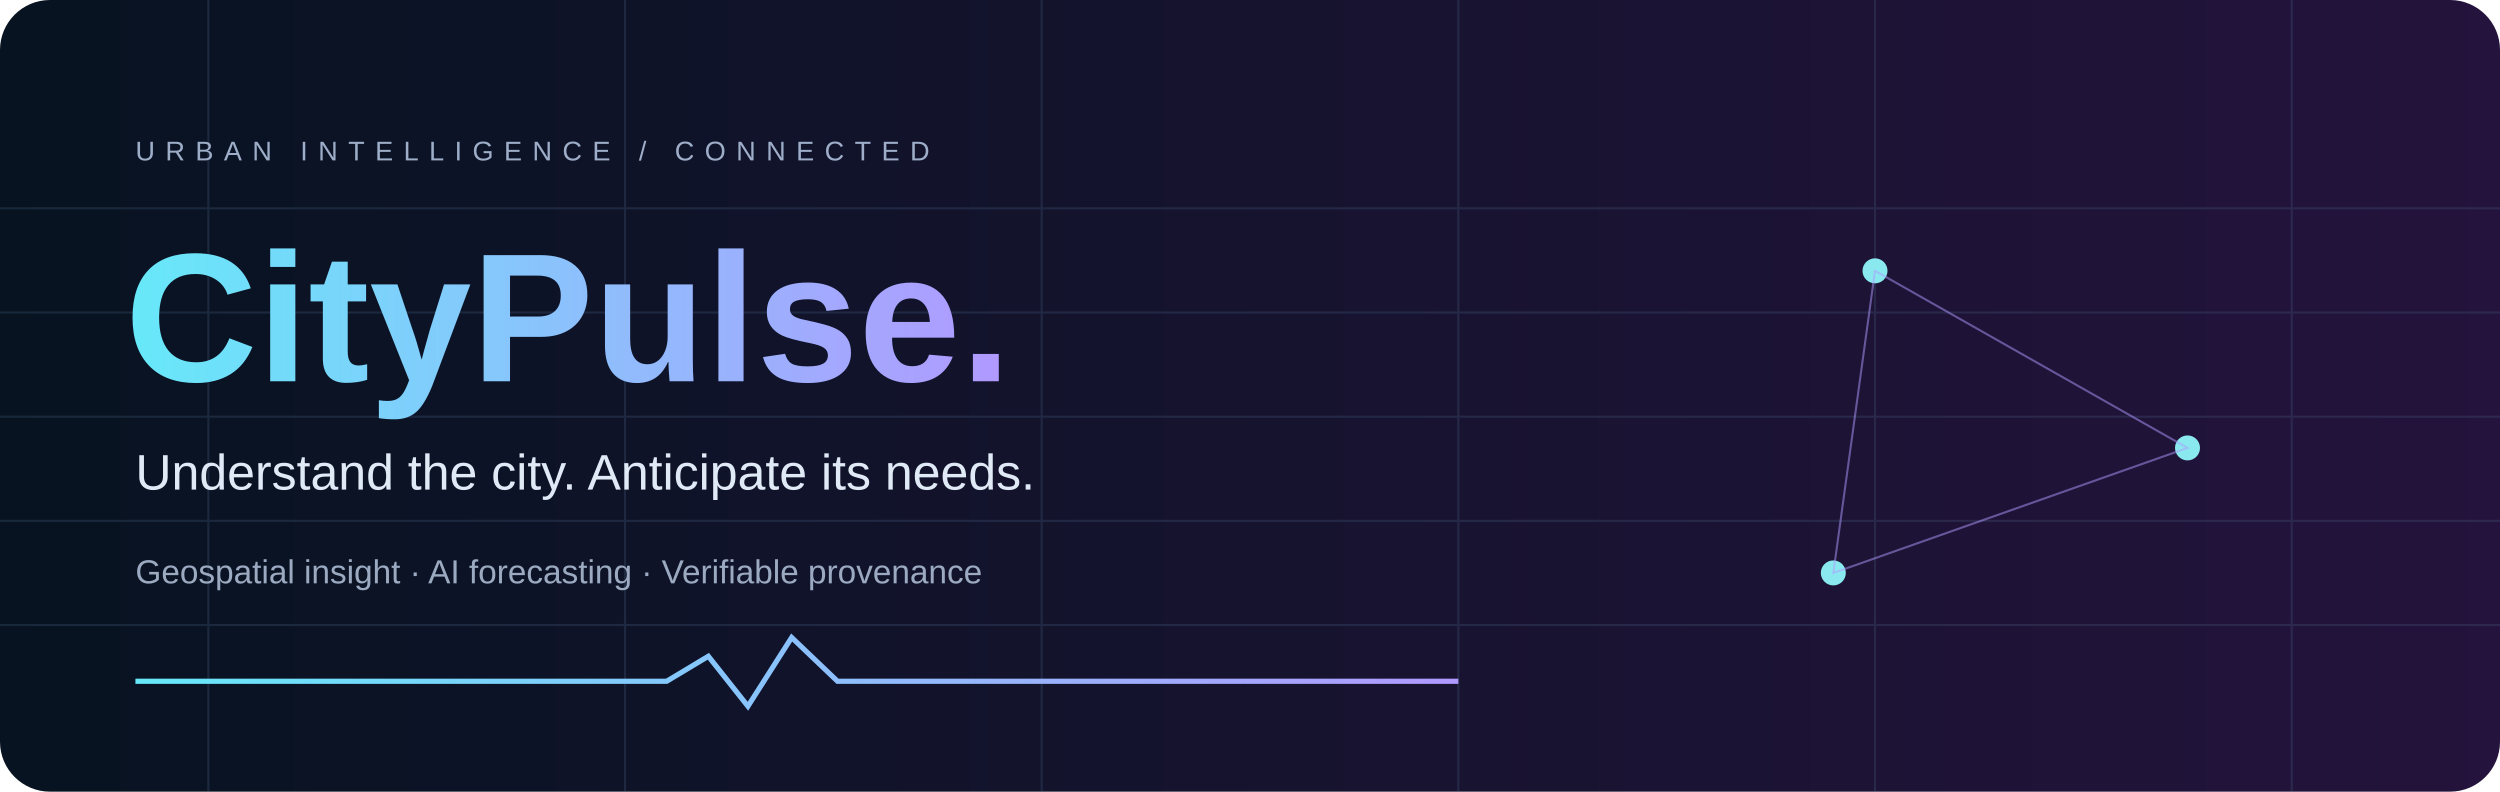
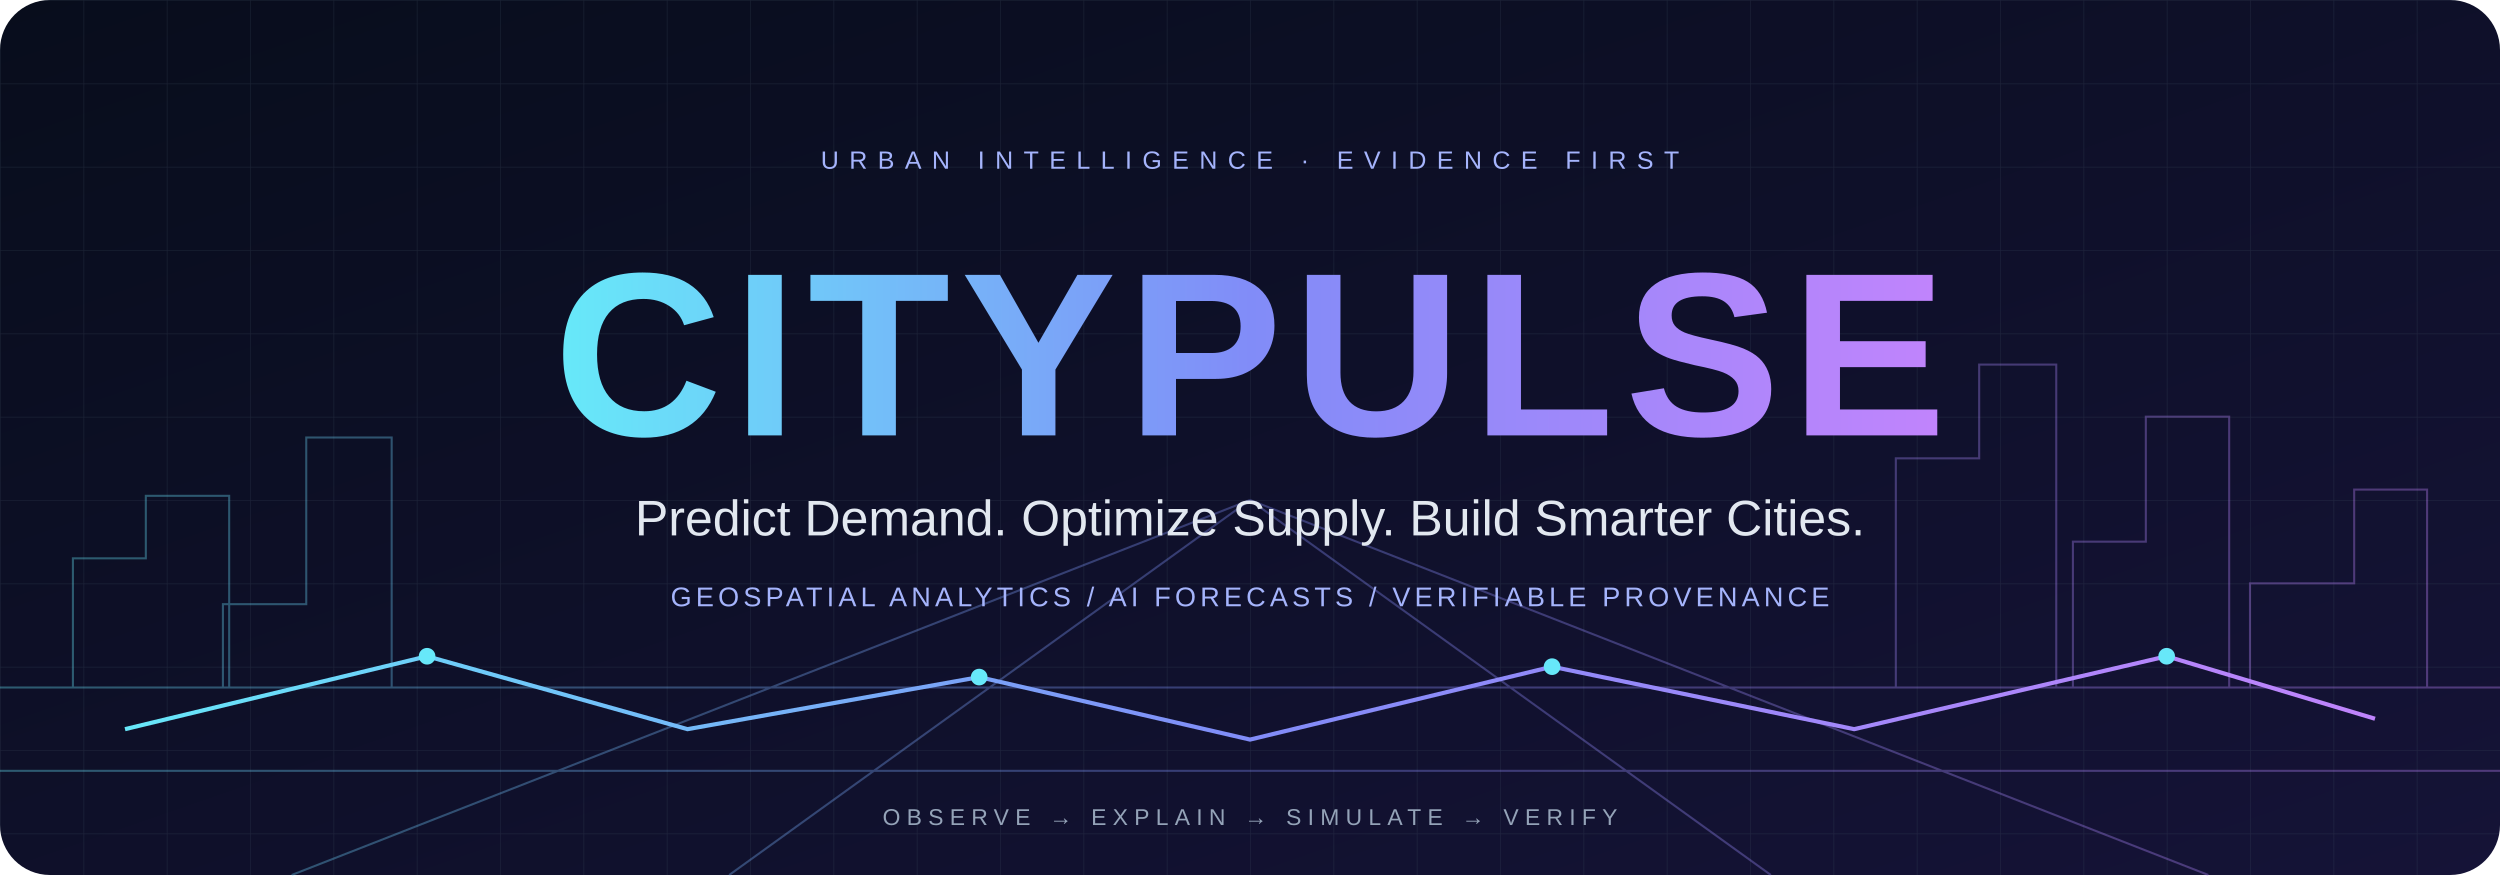
- <svg xmlns="http://www.w3.org/2000/svg" width="1200" height="380" viewBox="0 0 1200 380" role="img" aria-labelledby="title desc">
+ <svg xmlns="http://www.w3.org/2000/svg" viewBox="0 0 1200 420" role="img" aria-labelledby="title desc">
  <defs>
-     <linearGradient id="bg">
-       <stop stop-color="#071321" />
-       <stop offset="1" stop-color="#24133c" />
+     <linearGradient id="ground" x2="1" y2="1">
+       <stop stop-color="#080d1c" />
+       <stop offset="1" stop-color="#151337" />
    </linearGradient>
-     <linearGradient id="accent">
+     <linearGradient id="signal">
      <stop stop-color="#67e8f9" />
-       <stop offset="1" stop-color="#b09aff" />
+       <stop offset=".5" stop-color="#818cf8" />
+       <stop offset="1" stop-color="#c084fc" />
    </linearGradient>
-     <clipPath id="typing">
-       <rect x="60" y="100" width="900" height="100" />
-     </clipPath>
+     <pattern id="grid" width="40" height="40" patternUnits="userSpaceOnUse">
+       <path d="M40 0H0V40" fill="none" stroke="#475569" stroke-width=".6" opacity=".28" />
+     </pattern>
  </defs>
-   <style>.static{display:block}.animated{display:none}@media(prefers-reduced-motion:reduce){.animated{display:none}.static{display:block}}</style>
-   <rect width="1200" height="380" rx="24" fill="url(#bg)" />
-   <g stroke="#52708e" stroke-opacity=".24" fill="none">
-     <path d="M0 300H1200M0 250H1200M0 200H1200M0 150H1200M0 100H1200M100 0V380M300 0V380M500 0V380M700 0V380M900 0V380M1100 0V380" />
+   <rect width="1200" height="420" rx="24" fill="url(#ground)" />
+   <rect width="1200" height="420" rx="24" fill="url(#grid)" />
+   <g fill="none" stroke="url(#signal)" opacity=".35">
+     <path d="M0 330H1200M0 370H1200M600 240L140 420M600 240L350 420M600 240L850 420M600 240L1060 420" />
+     <path d="M35 330V268H70V238H110V330M107 330V290H147V210H188V330M910 330V220H950V175H987V330M995 330V260H1030V200H1070V330M1080 330V280H1130V235H1165V330" />
  </g>
-   <text x="65" y="77" fill="#9eaec9" font-family="Arial,sans-serif" font-size="13" letter-spacing="5">URBAN INTELLIGENCE / CONNECTED</text>
-   <g fill="url(#accent)" font-family="Arial,sans-serif" font-size="88" font-weight="700">
-     <text class="animated" x="60" y="183" clip-path="url(#typing)">CityPulse.</text>
-     <text class="static" x="60" y="183">CityPulse.</text>
+   <g class="enter" font-family="Arial, Helvetica, sans-serif" text-anchor="middle">
+     <text x="600" y="81" font-size="12" letter-spacing="5" fill="#a5b4fc">URBAN INTELLIGENCE · EVIDENCE FIRST</text>
+     <text class="type" x="600" y="209" font-size="112" font-weight="800" letter-spacing="5" fill="url(#signal)">CITYPULSE</text>
+     <text x="600" y="257" font-size="24" fill="#e2e8f0">Predict Demand. Optimize Supply. Build Smarter Cities.</text>
+     <text x="600" y="291" font-size="13" letter-spacing="2" fill="#a5b4fc">GEOSPATIAL ANALYTICS / AI FORECASTS / VERIFIABLE PROVENANCE</text>
  </g>
-   <text x="65" y="235" fill="#e0e9f6" font-family="Arial,sans-serif" font-size="24">Understand the city. Anticipate its needs.</text>
-   <text x="65" y="280" fill="#9baac1" font-family="Arial,sans-serif" font-size="16">Geospatial insight · AI forecasting · Verifiable provenance</text>
-   <path d="M65 327H320l20 -12 19 24 21 -33 22 21H700" fill="none" stroke="url(#accent)" stroke-width="2.5" />
-   <g fill="#8ae9ee">
-     <circle cx="900" cy="130" r="6" />
-     <circle cx="1050" cy="215" r="6" />
-     <circle cx="880" cy="275" r="6" />
+   <path class="signal" d="M60 350L205 315L330 350L470 325L600 355L745 320L890 350L1040 315L1140 345" fill="none" stroke="url(#signal)" stroke-width="2" />
+   <g fill="#67e8f9">
+     <circle class="point" cx="205" cy="315" r="4" />
+     <circle class="point" cx="470" cy="325" r="4" />
+     <circle class="point" cx="745" cy="320" r="4" />
+     <circle class="point" cx="1040" cy="315" r="4" />
  </g>
-   <path d="M900 130L1050 215L880 275Z" stroke="#b09aff" stroke-opacity=".5" fill="none" />
-   <circle class="animated" cx="900" cy="130" r="13" fill="none" stroke="#67e8f9" />
+   <text x="600" y="396" text-anchor="middle" font-family="Arial, Helvetica, sans-serif" font-size="11" letter-spacing="3" fill="#94a3b8">OBSERVE → EXPLAIN → SIMULATE → VERIFY</text>
</svg>
